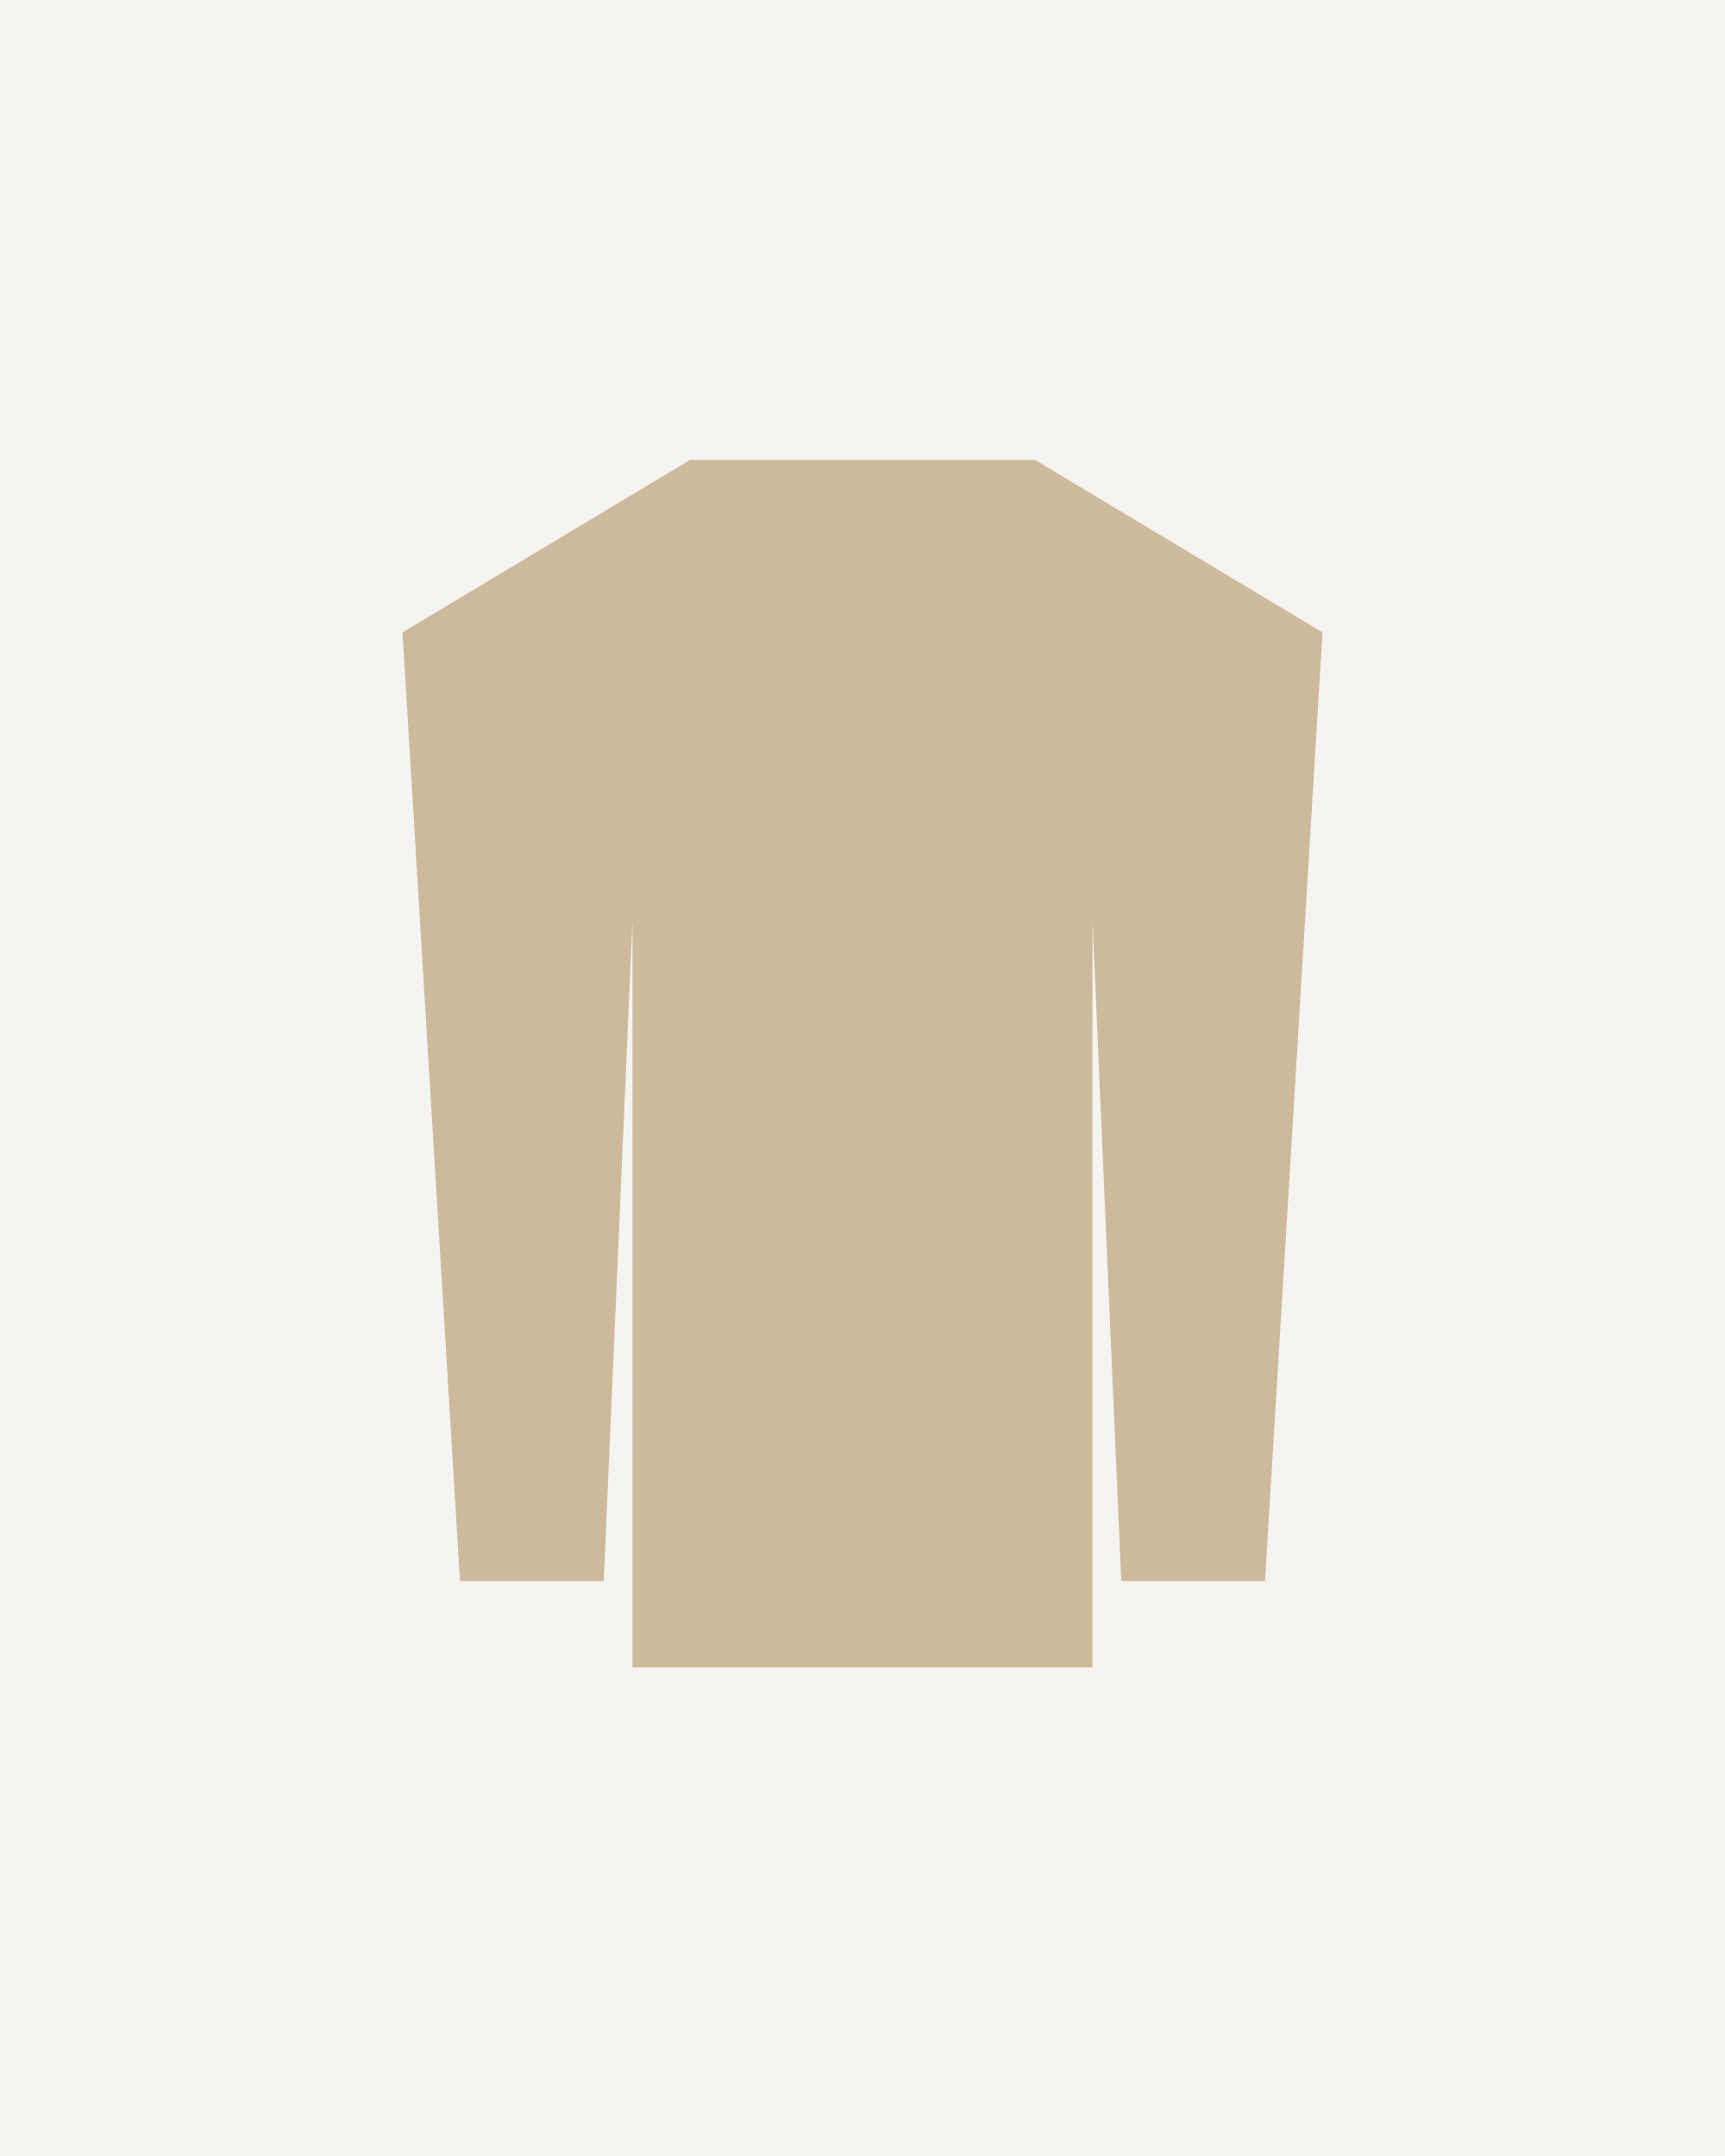
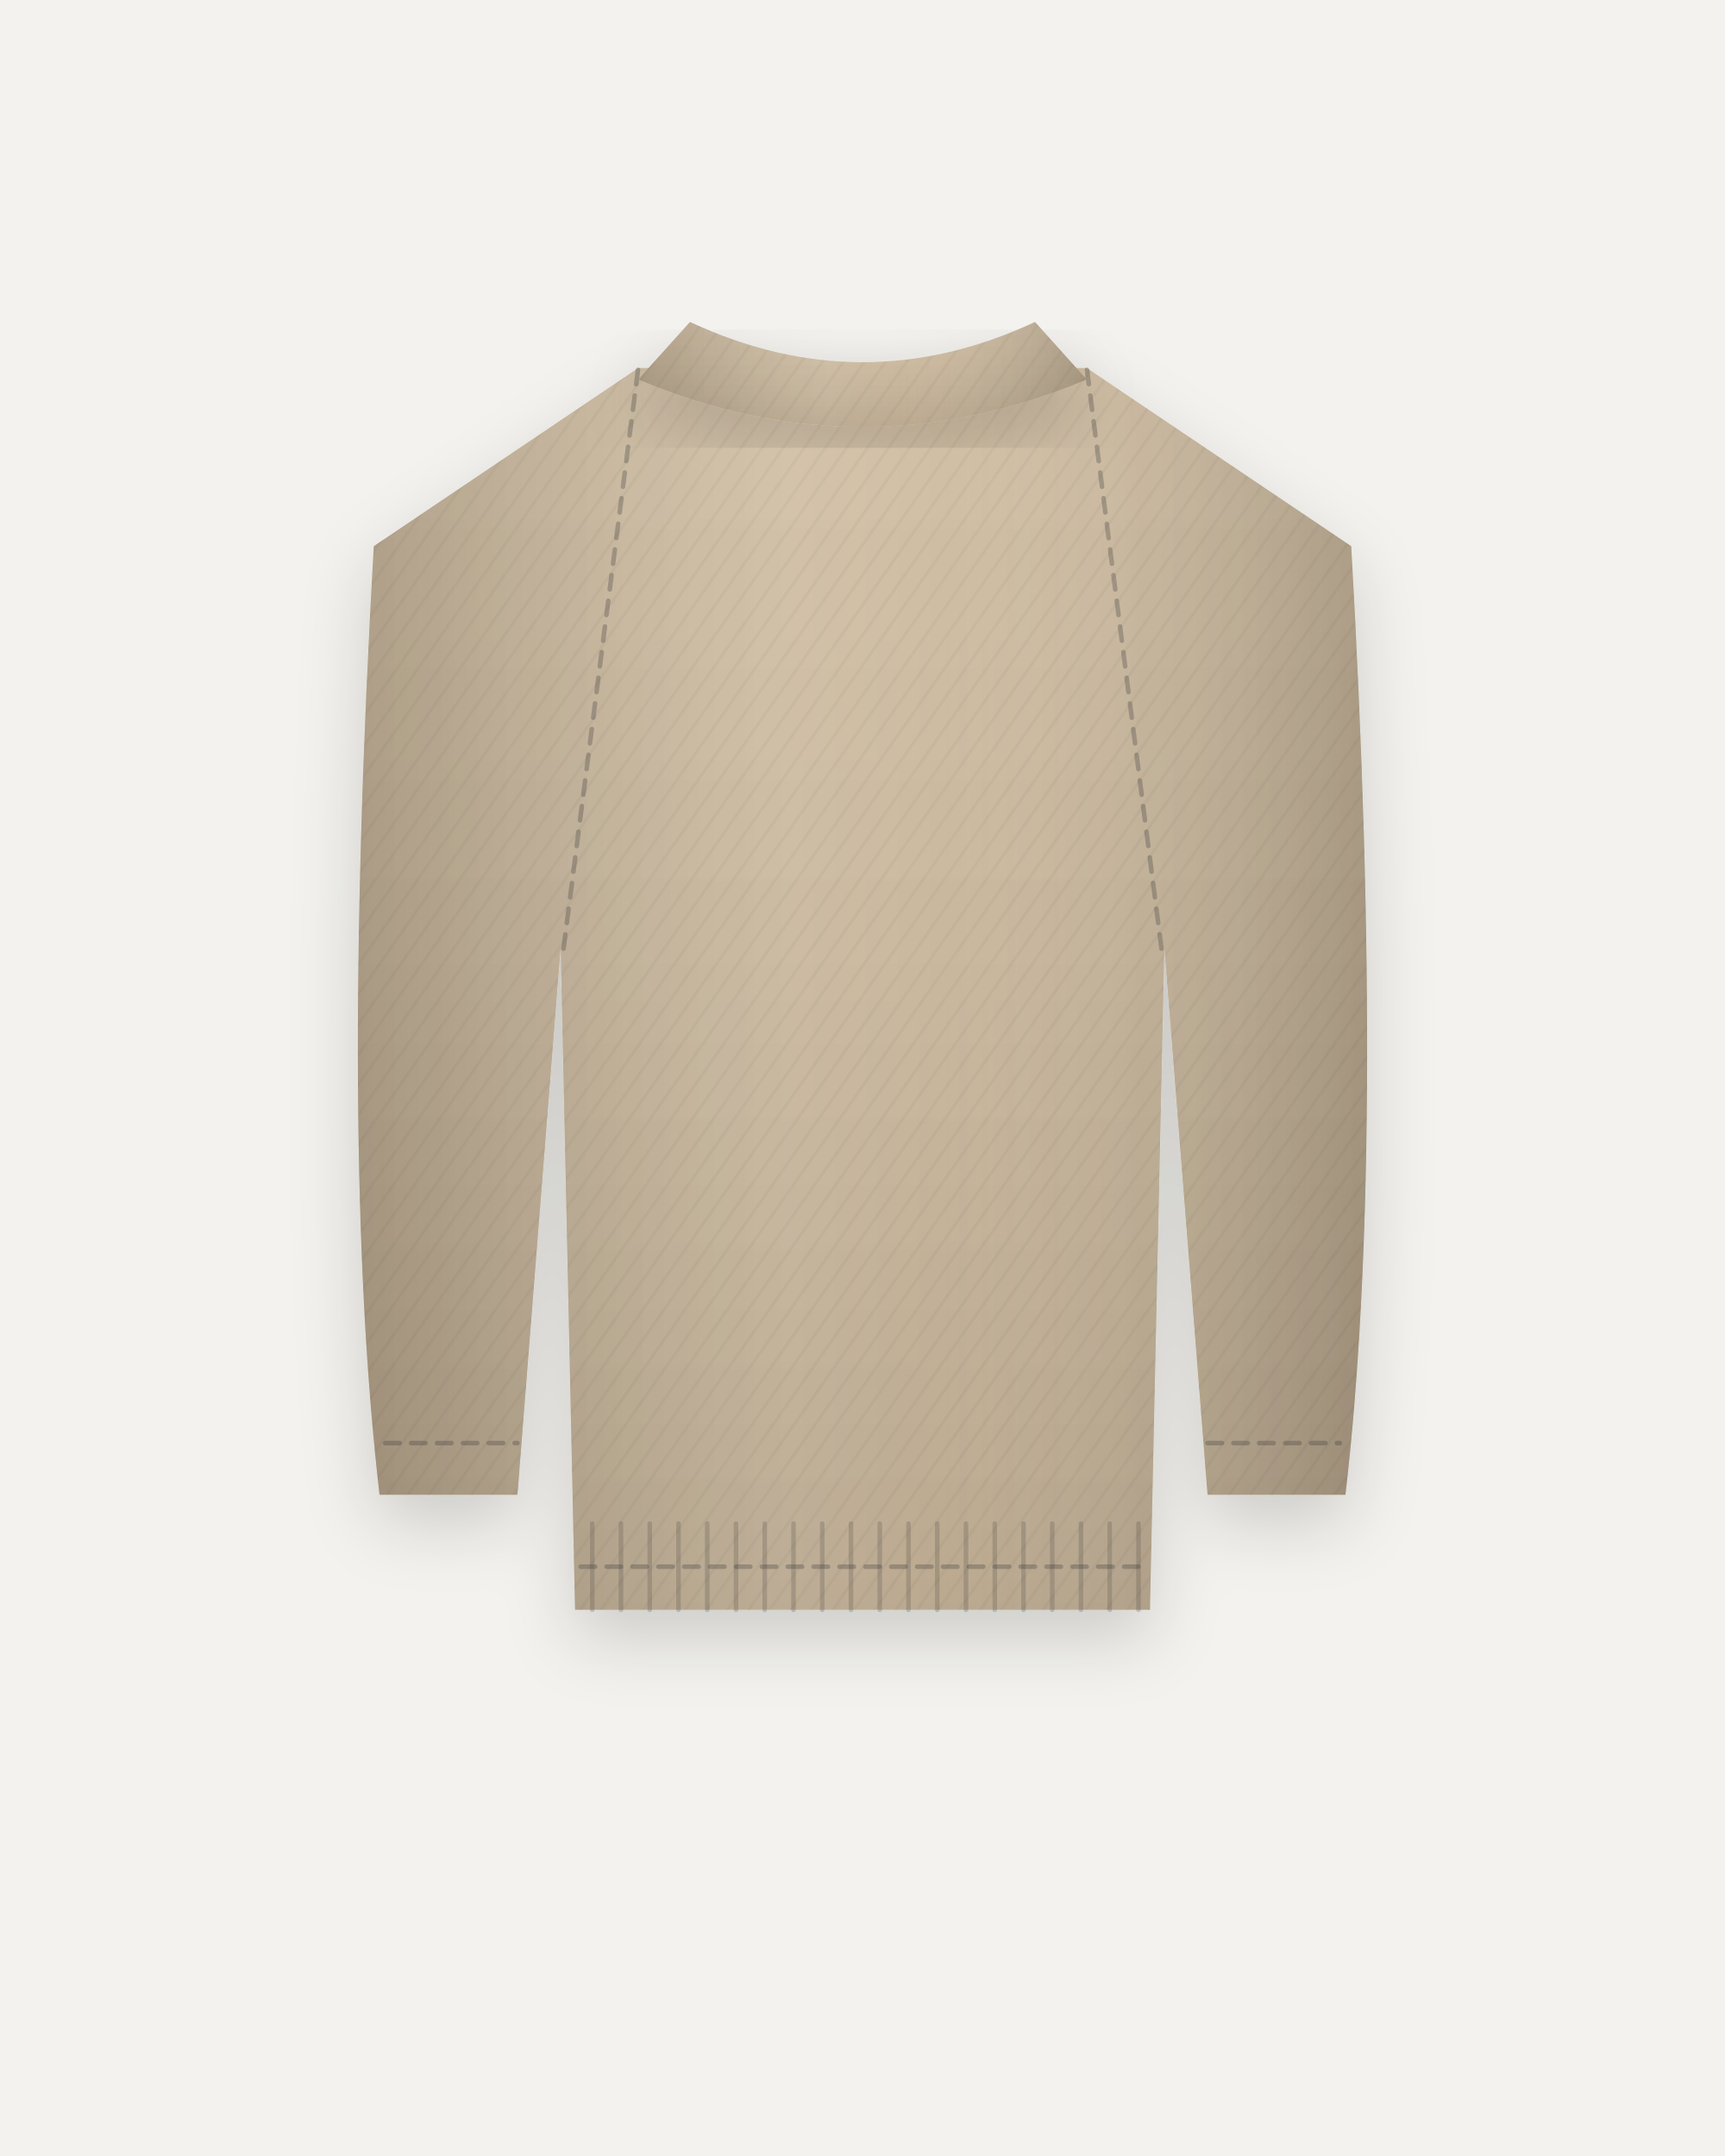
<svg xmlns="http://www.w3.org/2000/svg" width="600" height="750" viewBox="0 0 600 750">
-   <rect width="600" height="750" fill="#f5f4f0" />
-   <path d="M240 160h120l100 60-20 330h-50l-10-230v260H220V320l-10 230h-50l-20-330z" fill="#cdb99c" />
+   <defs>
+     <linearGradient id="luz" x1="0" y1="0" x2="1" y2="0">
+       <stop offset="0" stop-color="#000" stop-opacity="0.16" />
+       <stop offset="0.42" stop-color="#fff" stop-opacity="0.10" />
+       <stop offset="0.58" stop-color="#fff" stop-opacity="0.04" />
+       <stop offset="1" stop-color="#000" stop-opacity="0.18" />
+     </linearGradient>
+     <linearGradient id="caida" x1="0" y1="0" x2="0" y2="1">
+       <stop offset="0" stop-color="#fff" stop-opacity="0.06" />
+       <stop offset="1" stop-color="#000" stop-opacity="0.10" />
+     </linearGradient>
+     <pattern id="tejido" width="6" height="6" patternUnits="userSpaceOnUse" patternTransform="rotate(35)">
+       <line x1="0" y1="0" x2="0" y2="6" stroke="#000" stroke-opacity="0.035" stroke-width="2" />
+     </pattern>
+     <filter id="sombra" x="-20%" y="-20%" width="140%" height="140%">
+       <feDropShadow dx="0" dy="10" stdDeviation="12" flood-color="#000" flood-opacity="0.16" />
+     </filter>
+   </defs>
+   <rect x="-100" y="-100" width="800" height="950" fill="#f3f2ee" />
+   <g filter="url(#sombra)">
+     <path d="M222 128 L378 128 L470 190 Q482 400 468 520 L420 520 L405 330 L400 560 L200 560 L195 330 L180 520 L132 520 Q118 400 130 190 Z" fill="#cdb99c" />
+   </g>
+   <path d="M222 128 L378 128 L470 190 Q482 400 468 520 L420 520 L405 330 L400 560 L200 560 L195 330 L180 520 L132 520 Q118 400 130 190 Z" fill="url(#luz)" />
+   <path d="M222 128 L378 128 L470 190 Q482 400 468 520 L420 520 L405 330 L400 560 L200 560 L195 330 L180 520 L132 520 Q118 400 130 190 Z" fill="url(#caida)" />
+   <path d="M222 128 L378 128 L470 190 Q482 400 468 520 L420 520 L405 330 L400 560 L200 560 L195 330 L180 520 L132 520 Q118 400 130 190 Z" fill="url(#tejido)" />
+   <g fill="none" stroke="#3a3a3a" stroke-opacity="0.30" stroke-width="1.6" stroke-dasharray="5 4" stroke-linecap="round">
+     <path d="M196 330 L222 128" />
+     <path d="M404 330 L378 128" />
+     <path d="M202 545 L398 545" />
+     <path d="M134 502 L180 502" />
+     <path d="M420 502 L466 502" />
+     <path d="M206 530 L206 560" stroke-dasharray="1 0" stroke-opacity="0.2" />
+     <path d="M216 530 L216 560" stroke-dasharray="1 0" stroke-opacity="0.2" />
+     <path d="M226 530 L226 560" stroke-dasharray="1 0" stroke-opacity="0.2" />
+     <path d="M236 530 L236 560" stroke-dasharray="1 0" stroke-opacity="0.2" />
+     <path d="M246 530 L246 560" stroke-dasharray="1 0" stroke-opacity="0.2" />
+     <path d="M256 530 L256 560" stroke-dasharray="1 0" stroke-opacity="0.2" />
+     <path d="M266 530 L266 560" stroke-dasharray="1 0" stroke-opacity="0.2" />
+     <path d="M276 530 L276 560" stroke-dasharray="1 0" stroke-opacity="0.2" />
+     <path d="M286 530 L286 560" stroke-dasharray="1 0" stroke-opacity="0.2" />
+     <path d="M296 530 L296 560" stroke-dasharray="1 0" stroke-opacity="0.2" />
+     <path d="M306 530 L306 560" stroke-dasharray="1 0" stroke-opacity="0.2" />
+     <path d="M316 530 L316 560" stroke-dasharray="1 0" stroke-opacity="0.2" />
+     <path d="M326 530 L326 560" stroke-dasharray="1 0" stroke-opacity="0.2" />
+     <path d="M336 530 L336 560" stroke-dasharray="1 0" stroke-opacity="0.2" />
+     <path d="M346 530 L346 560" stroke-dasharray="1 0" stroke-opacity="0.2" />
+     <path d="M356 530 L356 560" stroke-dasharray="1 0" stroke-opacity="0.2" />
+     <path d="M366 530 L366 560" stroke-dasharray="1 0" stroke-opacity="0.2" />
+     <path d="M376 530 L376 560" stroke-dasharray="1 0" stroke-opacity="0.2" />
+     <path d="M386 530 L386 560" stroke-dasharray="1 0" stroke-opacity="0.2" />
+     <path d="M396 530 L396 560" stroke-dasharray="1 0" stroke-opacity="0.2" />
+   </g>
+   <g filter="url(#sombra)">
+     <path d="M240 112 Q300 140 360 112 L378 132 Q300 165 222 132 Z" fill="#cdb99c" />
+   </g>
+   <path d="M240 112 Q300 140 360 112 L378 132 Q300 165 222 132 Z" fill="url(#luz)" />
+   <path d="M240 112 Q300 140 360 112 L378 132 Q300 165 222 132 Z" fill="url(#caida)" />
+   <path d="M240 112 Q300 140 360 112 L378 132 Q300 165 222 132 Z" fill="url(#tejido)" />
+   <g fill="none" stroke="#3a3a3a" stroke-opacity="0.30" stroke-width="1.6" stroke-dasharray="5 4" stroke-linecap="round" />
</svg>
